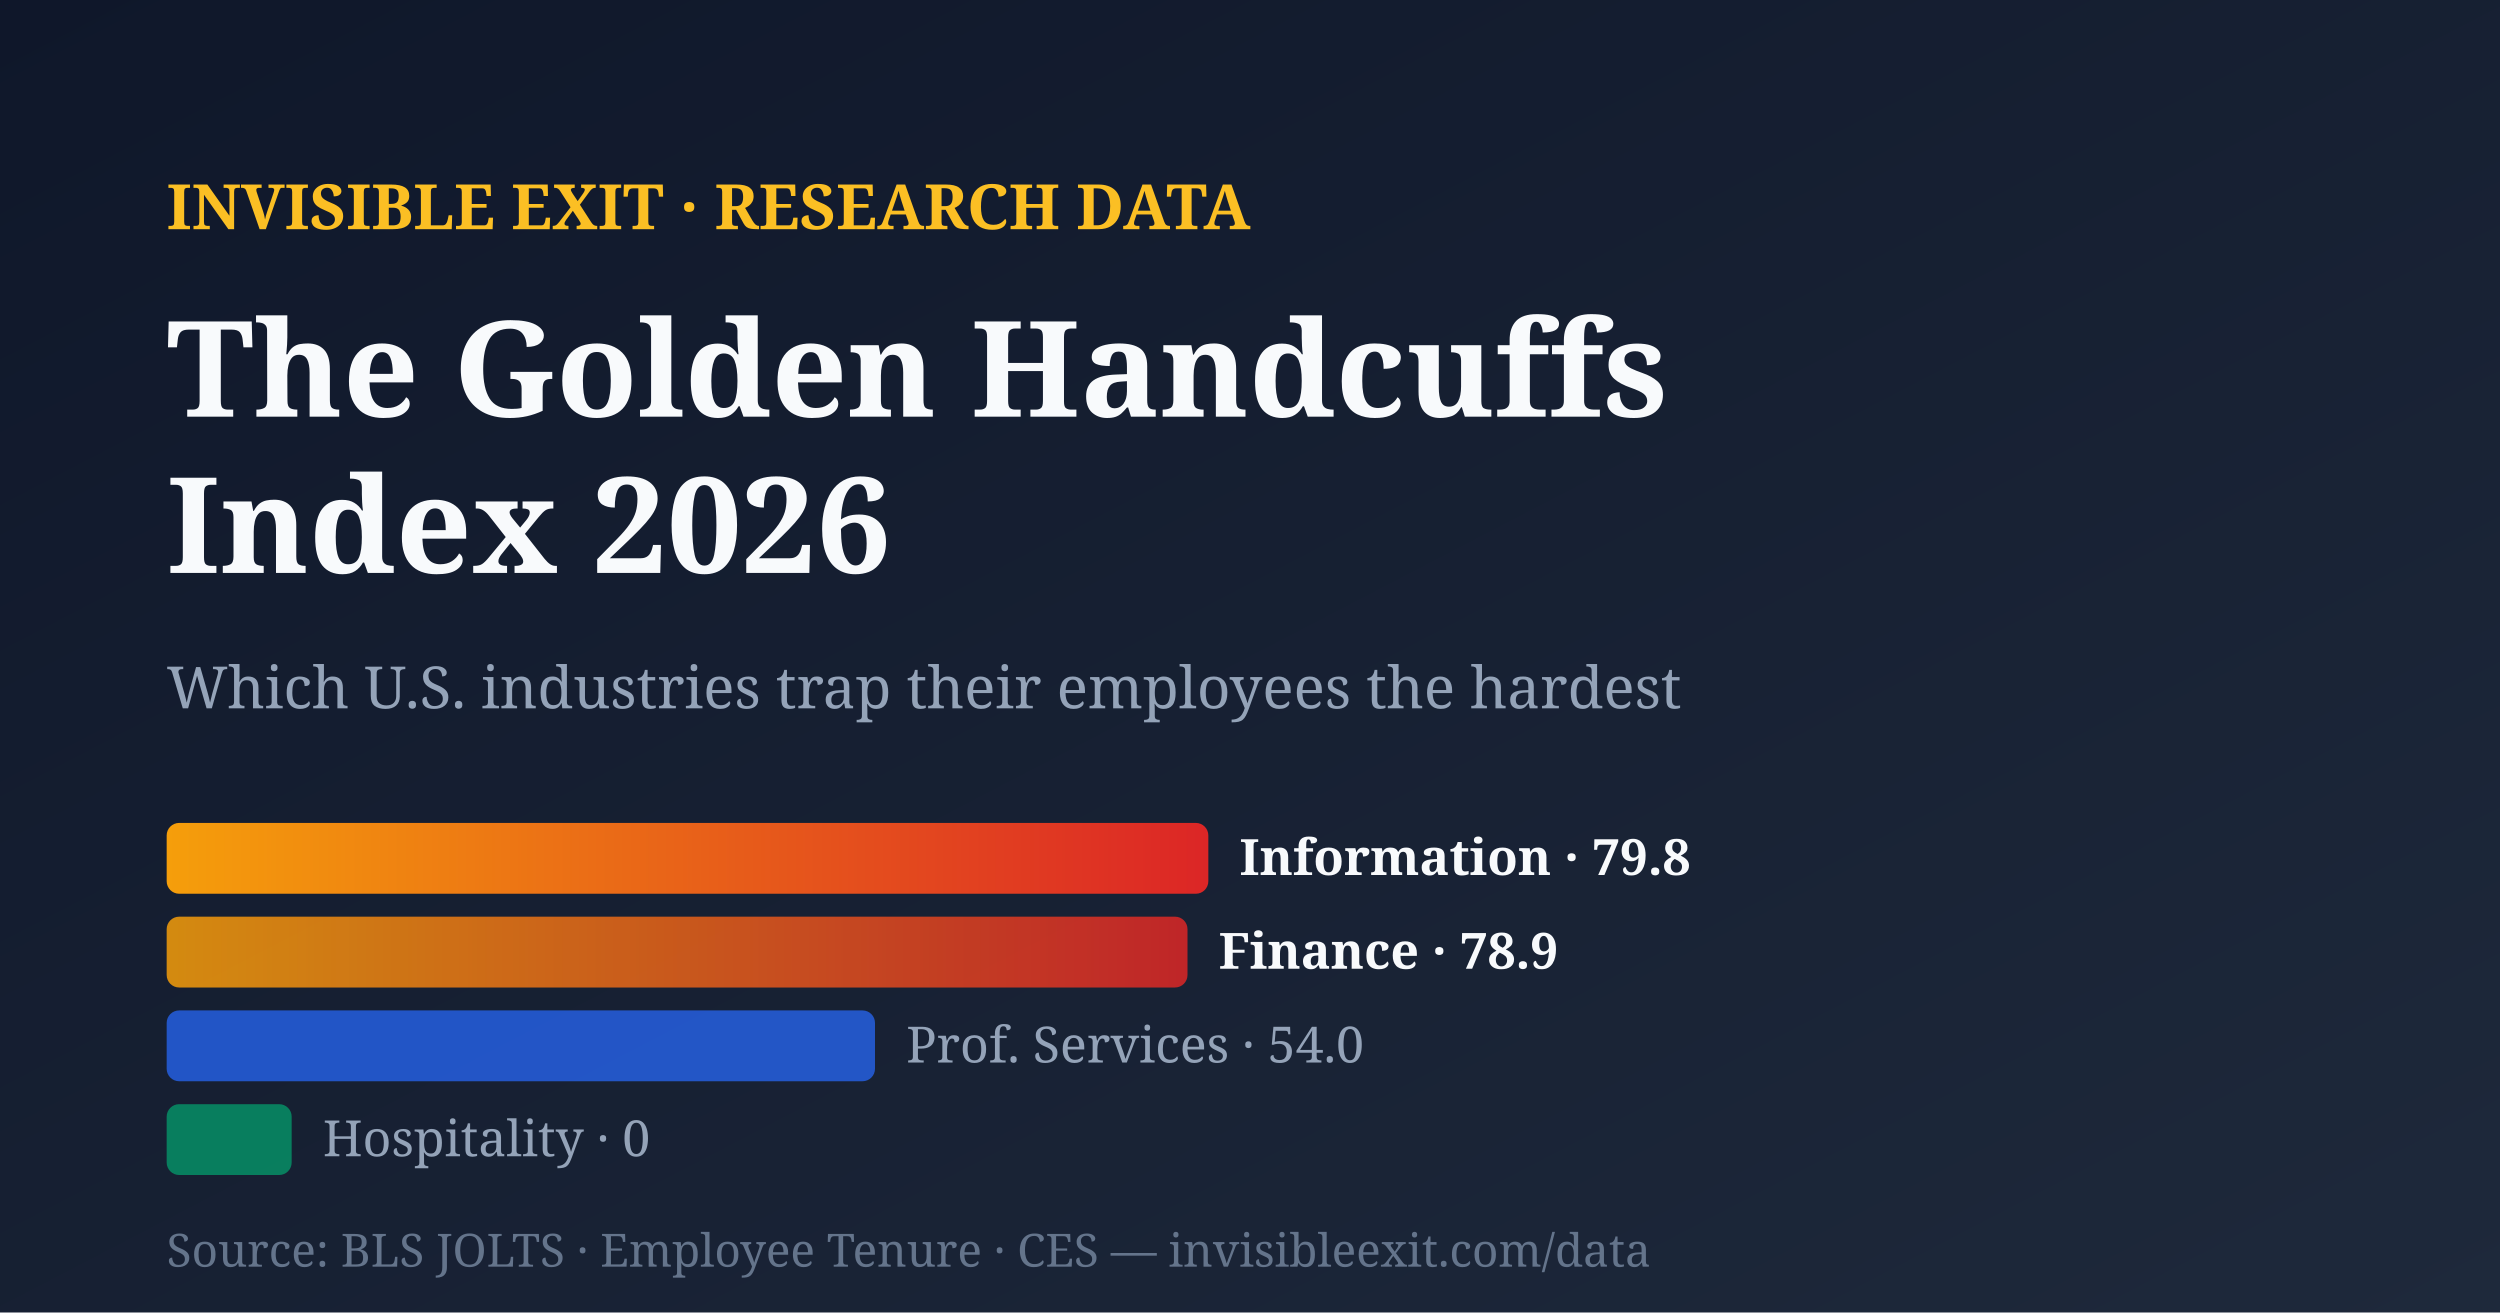
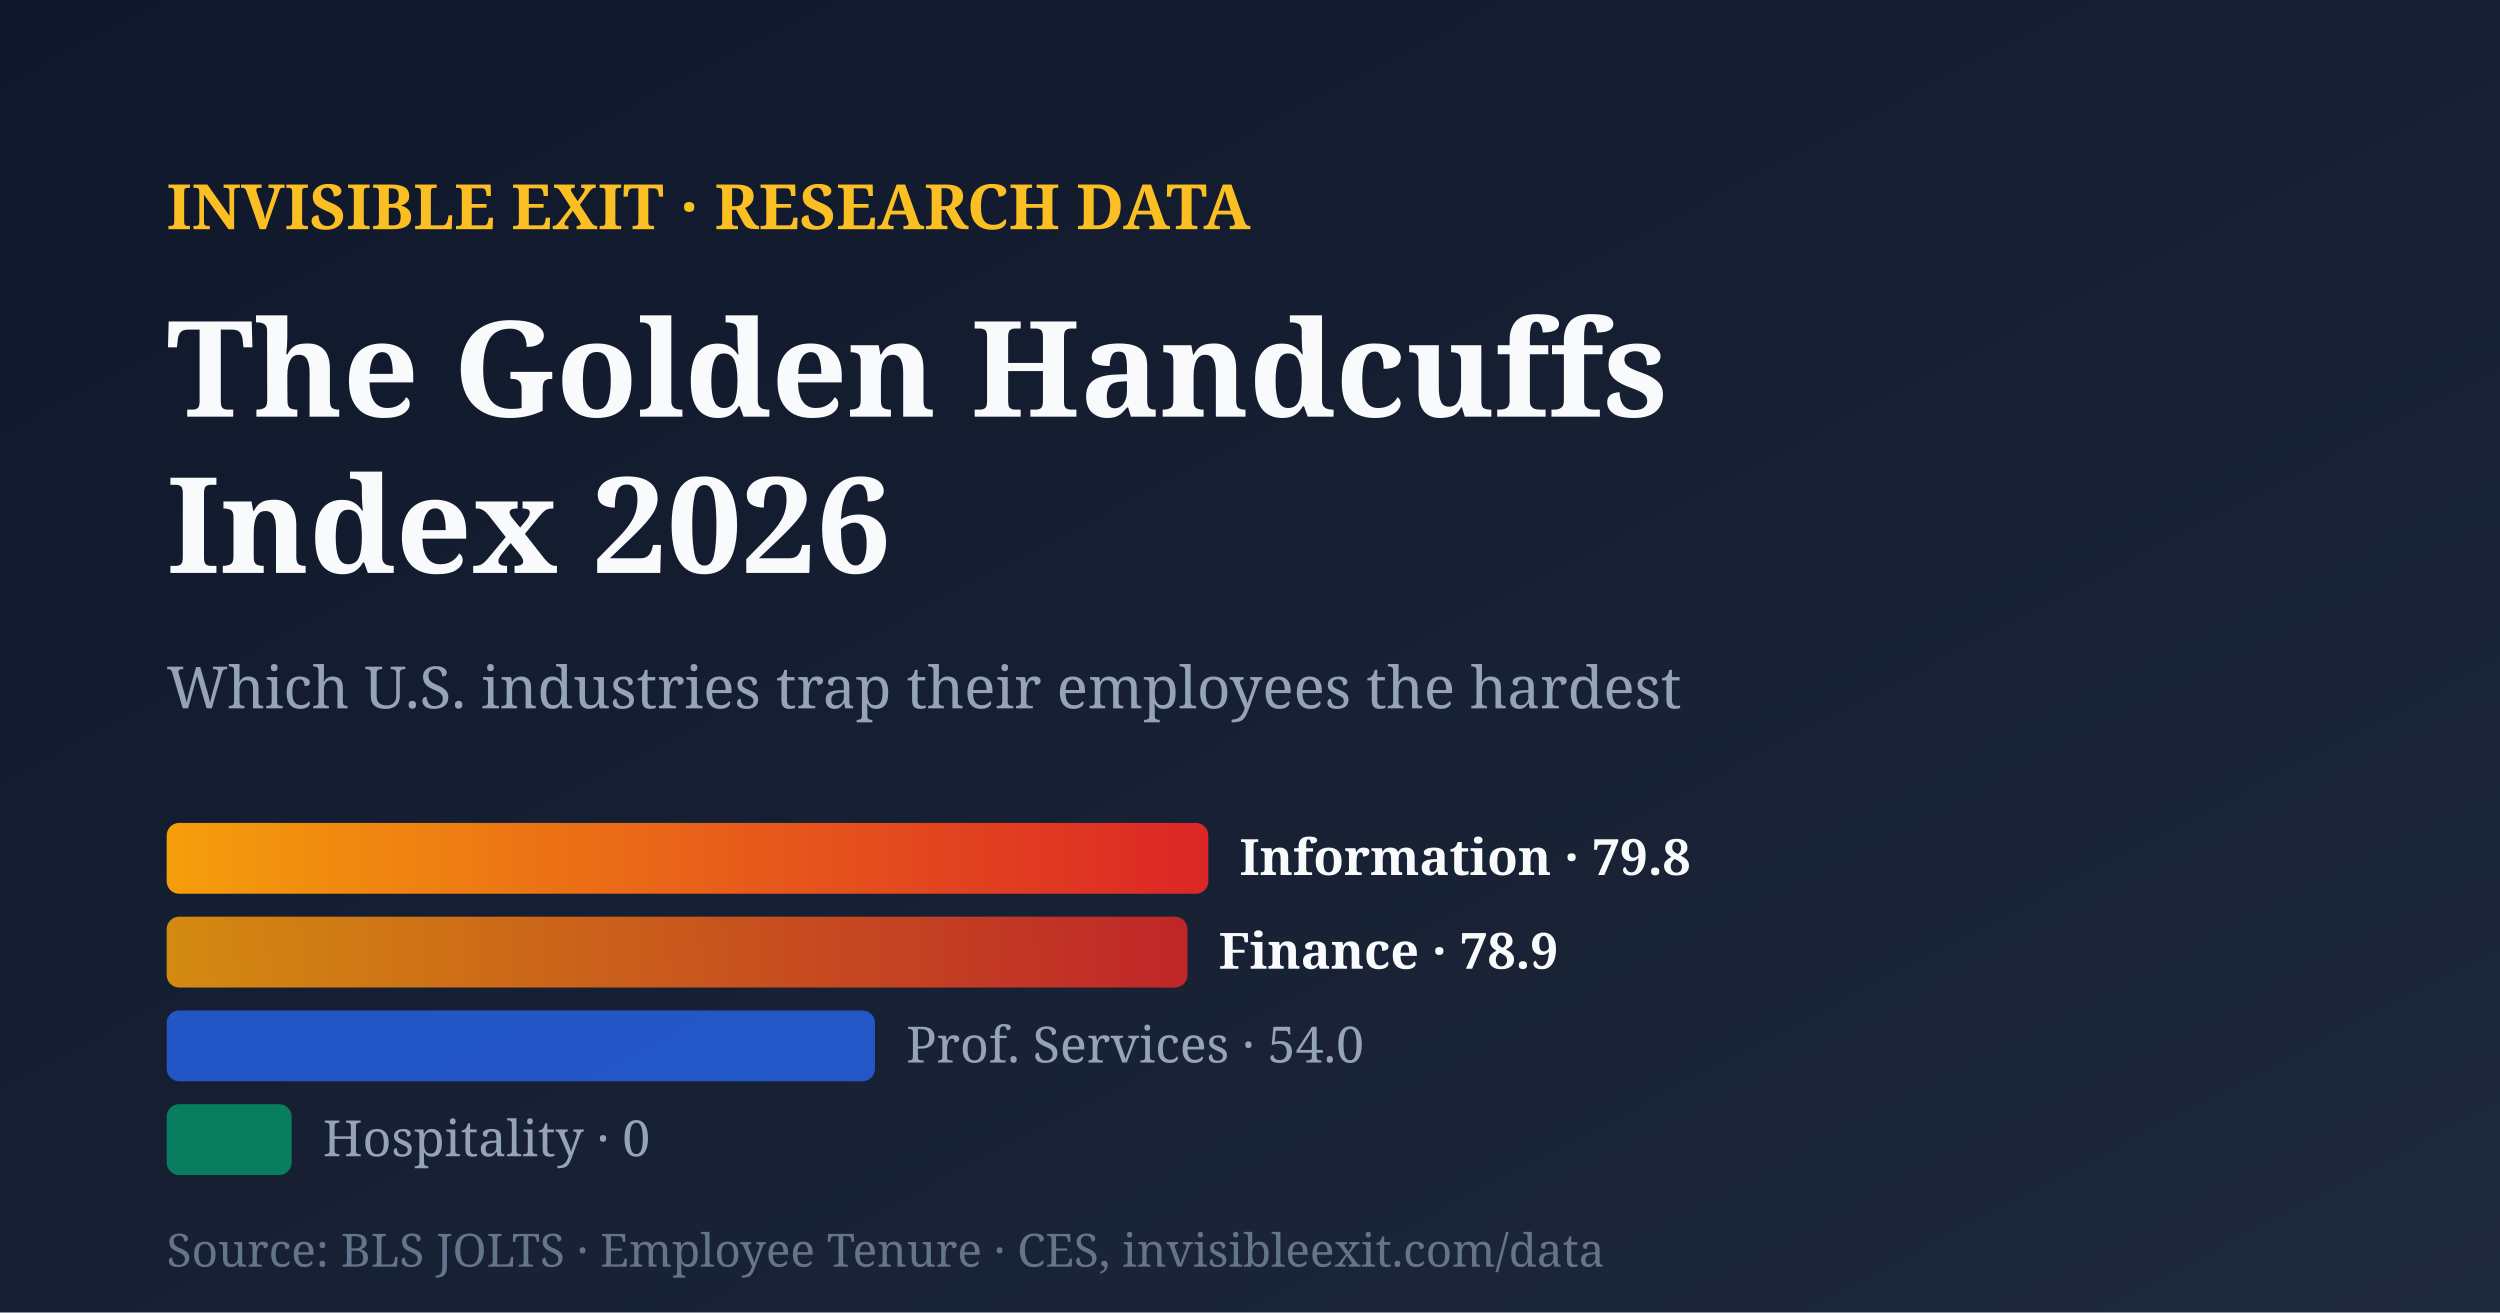
<svg xmlns="http://www.w3.org/2000/svg" width="1200" height="630" viewBox="0 0 1200 630">
  <defs>
    <linearGradient id="bg" x1="0" y1="0" x2="1" y2="1">
      <stop offset="0%" stop-color="#0f172a" />
      <stop offset="100%" stop-color="#1e293b" />
    </linearGradient>
    <linearGradient id="bar" x1="0" y1="0" x2="1" y2="0">
      <stop offset="0%" stop-color="#f59e0b" />
      <stop offset="100%" stop-color="#dc2626" />
    </linearGradient>
  </defs>
  <rect width="1200" height="630" fill="url(#bg)" />
  <text x="80" y="110" font-family="Georgia,serif" font-size="30" fill="#fbbf24" font-weight="700">INVISIBLE EXIT · RESEARCH DATA</text>
  <text x="80" y="200" font-family="Georgia,serif" font-size="64" fill="#f8fafc" font-weight="800">The Golden Handcuffs</text>
  <text x="80" y="275" font-family="Georgia,serif" font-size="64" fill="#f8fafc" font-weight="800">Index 2026</text>
  <text x="80" y="340" font-family="Georgia,serif" font-size="28" fill="#94a3b8">Which U.S. industries trap their employees the hardest</text>
  <rect x="80" y="395" width="500" height="34" rx="6" fill="url(#bar)" />
  <text x="595" y="420" font-family="Georgia,serif" font-size="24" fill="#f8fafc" font-weight="700">Information · 79.8</text>
  <rect x="80" y="440" width="490" height="34" rx="6" fill="url(#bar)" opacity="0.85" />
  <text x="585" y="465" font-family="Georgia,serif" font-size="24" fill="#f8fafc" font-weight="700">Finance · 78.9</text>
  <rect x="80" y="485" width="340" height="34" rx="6" fill="#2563eb" opacity="0.8" />
  <text x="435" y="510" font-family="Georgia,serif" font-size="24" fill="#94a3b8">Prof. Services · 54.0</text>
  <rect x="80" y="530" width="60" height="34" rx="6" fill="#059669" opacity="0.8" />
  <text x="155" y="555" font-family="Georgia,serif" font-size="24" fill="#94a3b8">Hospitality · 0</text>
-   <text x="80" y="608" font-family="Georgia,serif" font-size="22" fill="#64748b">Source: BLS JOLTS · Employee Tenure · CES — invisibleexit.com/data</text>
+   <text x="80" y="608" font-family="Georgia,serif" font-size="22" fill="#64748b">Source: BLS JOLTS · Employee Tenure · CES, invisibleexit.com/data</text>
</svg>
